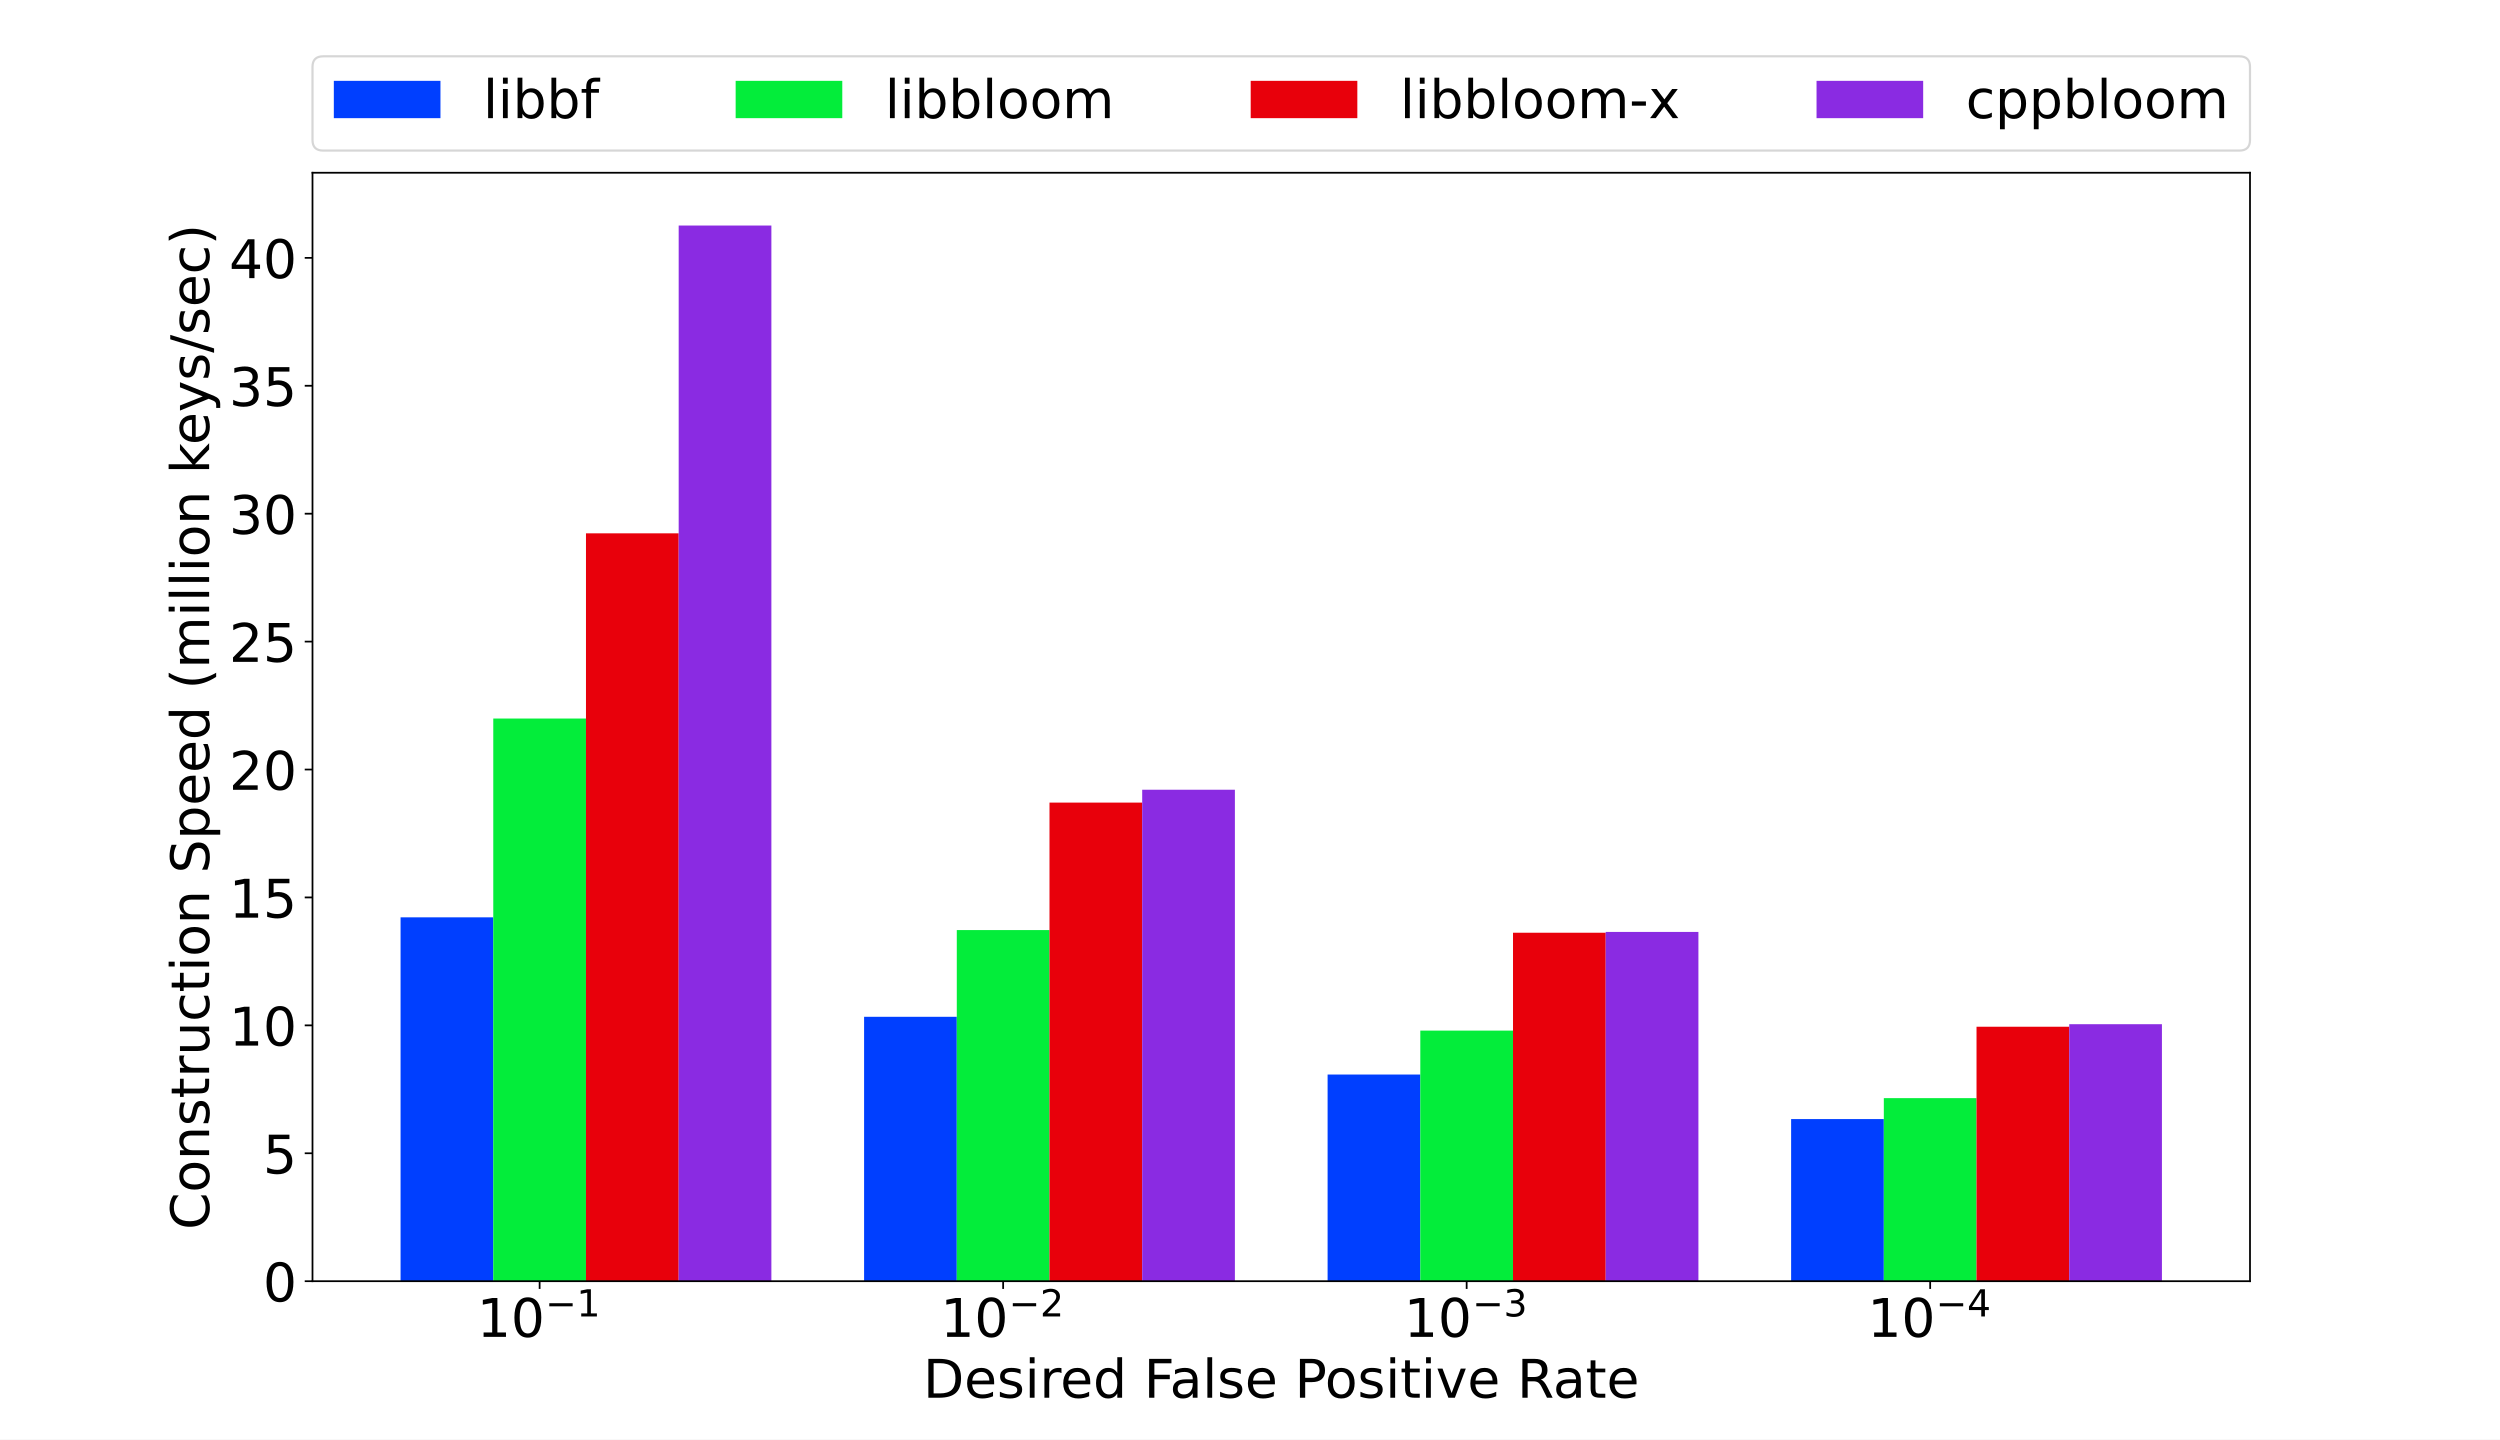
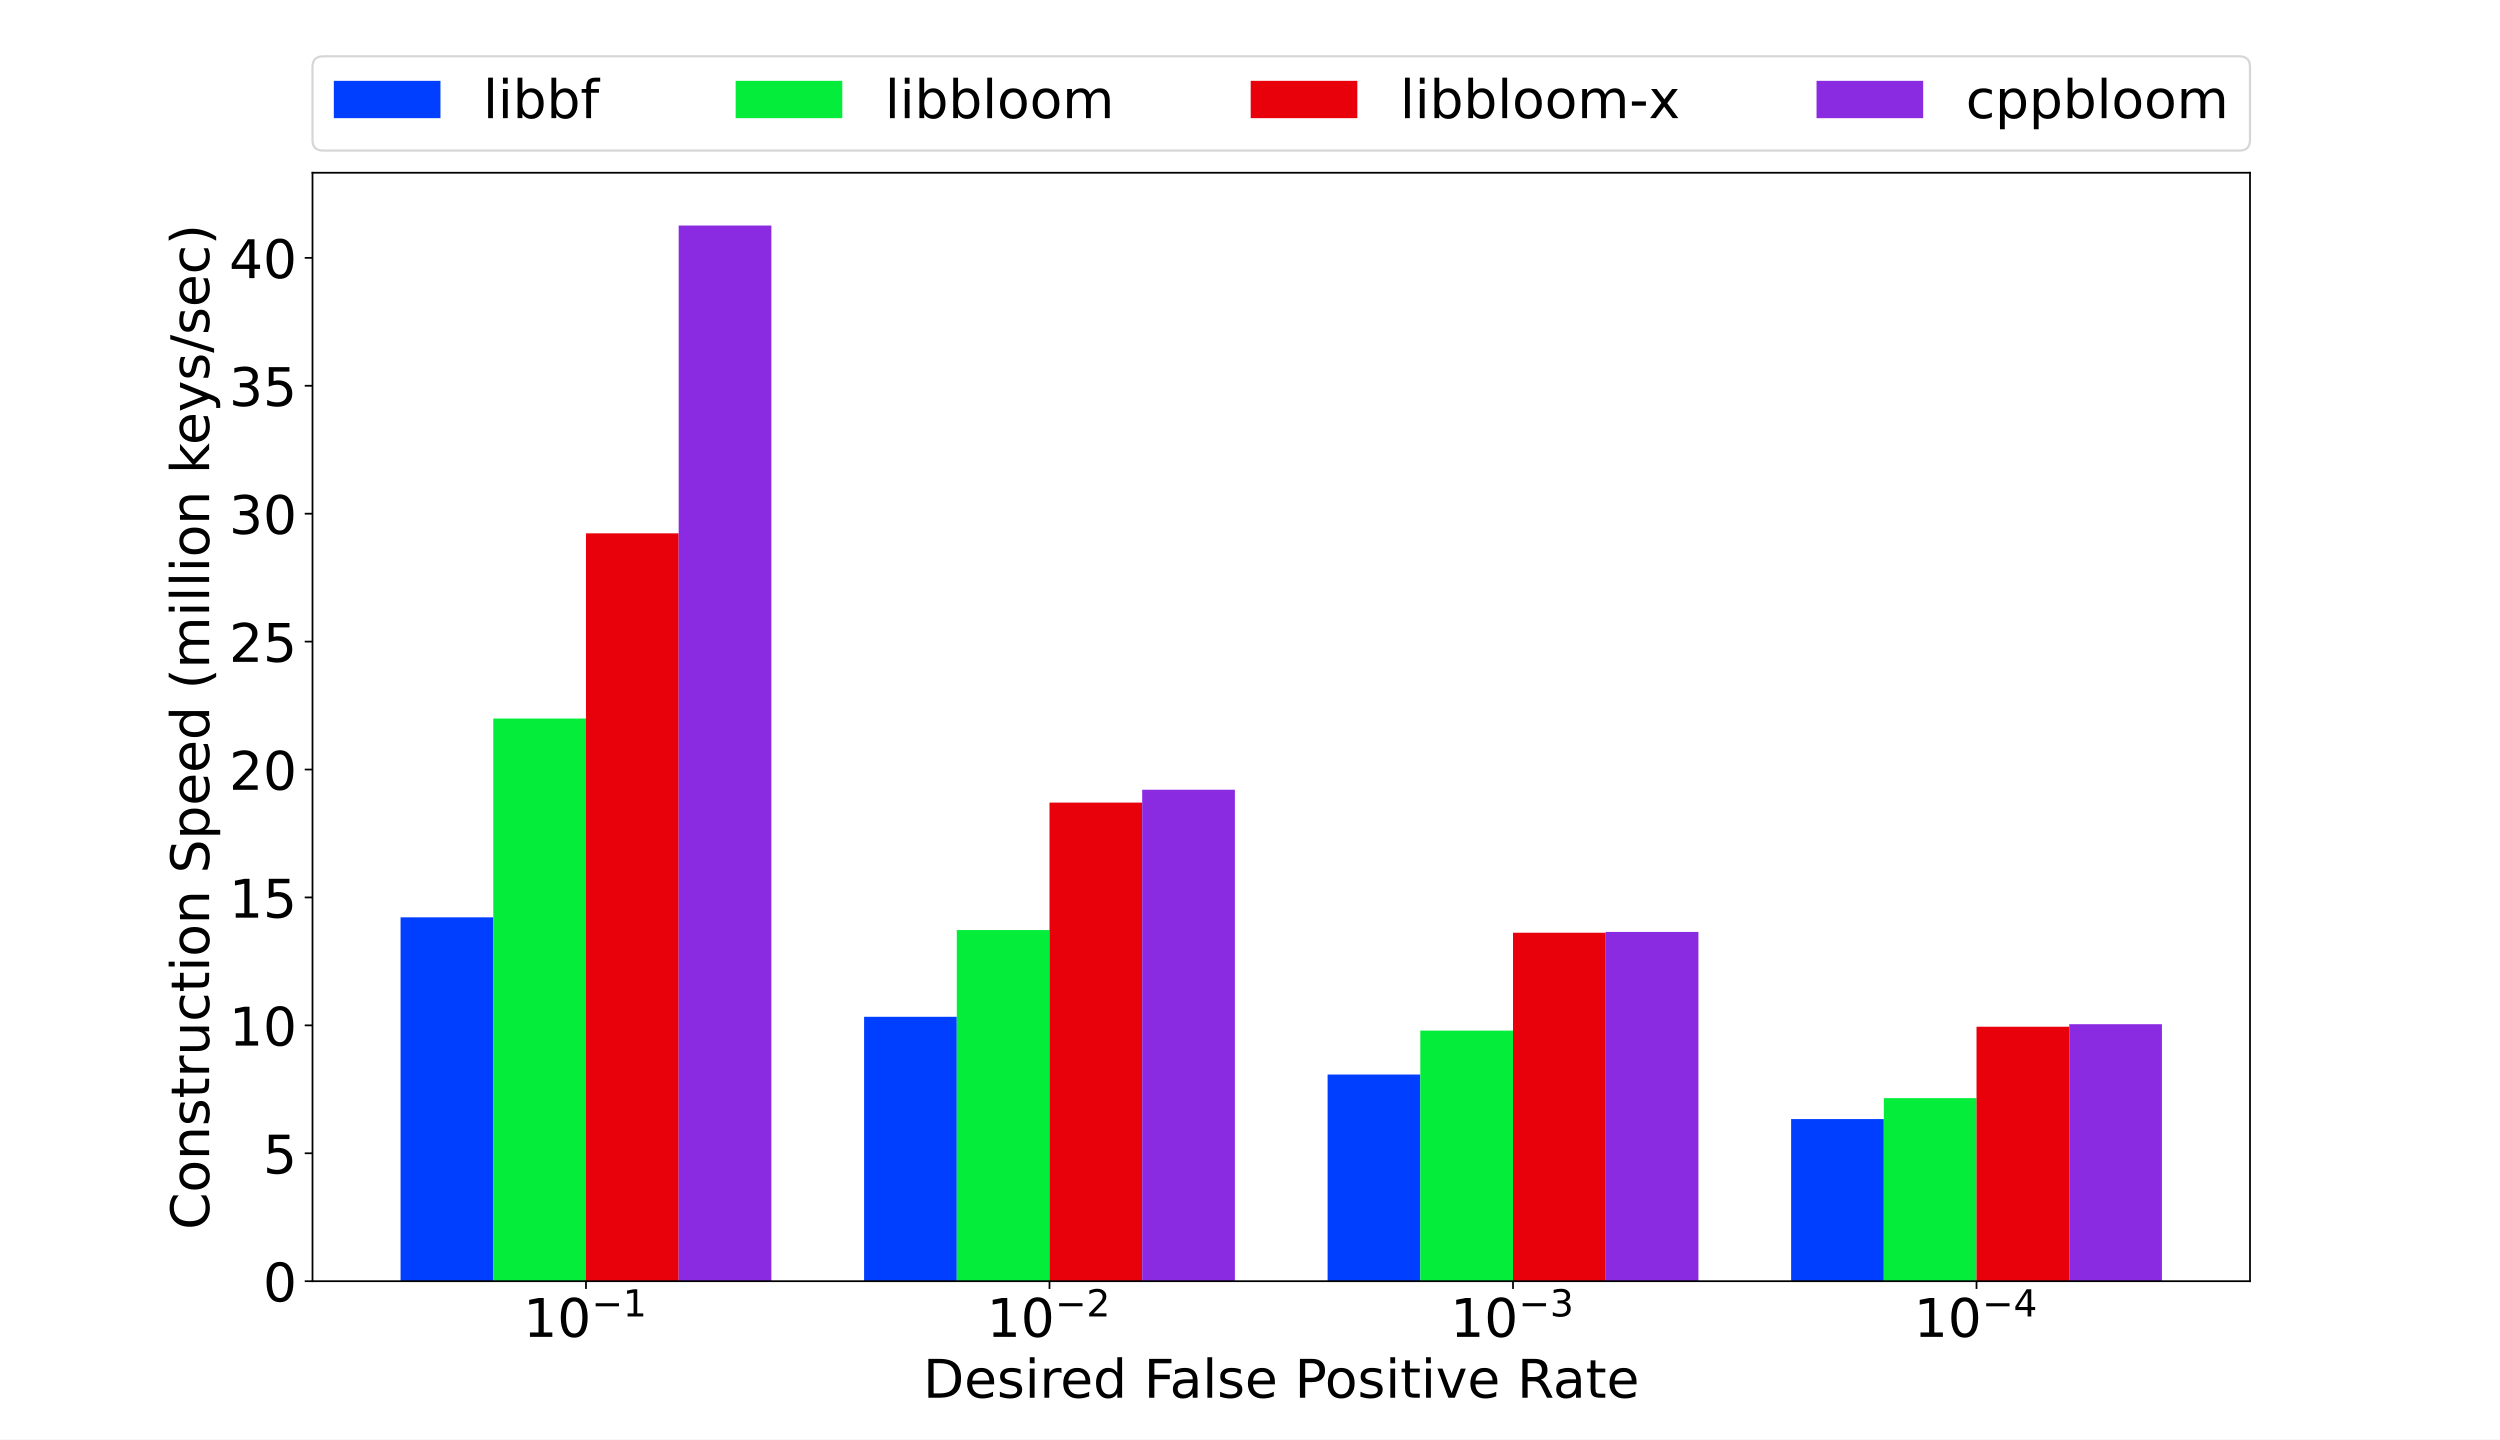
<svg xmlns="http://www.w3.org/2000/svg" xmlns:xlink="http://www.w3.org/1999/xlink" height="648pt" version="1.1" viewBox="0 0 1125.36 648" width="1125.36pt">
  <defs>
    <style type="text/css">
*{stroke-linecap:butt;stroke-linejoin:round;}
  </style>
  </defs>
  <g id="figure_1">
    <g id="patch_1">
      <path d="M 0 648  L 1125.36 648  L 1125.36 0  L 0 0  z " style="fill:#ffffff;" />
    </g>
    <g id="axes_1">
      <g id="patch_2">
        <path d="M 140.67 576.72  L 1012.824 576.72  L 1012.824 77.76  L 140.67 77.76  z " style="fill:#ffffff;" />
      </g>
      <g id="patch_3">
-         <path clip-path="url(#p2a510838df)" d="M 180.313 576.72  L 222.043 576.72  L 222.043 412.931  L 180.313 412.931  z " style="fill:#003fff;" />
+         <path clip-path="url(#p041e3df9aa)" d="M 180.313 576.72  L 222.043 576.72  L 222.043 412.931  L 180.313 412.931  z " style="fill:#003fff;" />
      </g>
      <g id="patch_4">
-         <path clip-path="url(#p2a510838df)" d="M 388.963 576.72  L 430.693 576.72  L 430.693 457.714  L 388.963 457.714  z " style="fill:#003fff;" />
+         <path clip-path="url(#p041e3df9aa)" d="M 388.963 576.72  L 430.693 576.72  L 430.693 457.714  L 388.963 457.714  z " style="fill:#003fff;" />
      </g>
      <g id="patch_5">
-         <path clip-path="url(#p2a510838df)" d="M 597.612 576.72  L 639.342 576.72  L 639.342 483.683  L 597.612 483.683  z " style="fill:#003fff;" />
+         <path clip-path="url(#p041e3df9aa)" d="M 597.612 576.72  L 639.342 576.72  L 639.342 483.683  L 597.612 483.683  z " style="fill:#003fff;" />
      </g>
      <g id="patch_6">
-         <path clip-path="url(#p2a510838df)" d="M 806.261 576.72  L 847.991 576.72  L 847.991 503.746  L 806.261 503.746  z " style="fill:#003fff;" />
+         <path clip-path="url(#p041e3df9aa)" d="M 806.261 576.72  L 847.991 576.72  L 847.991 503.746  L 806.261 503.746  z " style="fill:#003fff;" />
      </g>
      <g id="patch_7">
-         <path clip-path="url(#p2a510838df)" d="M 222.043 576.72  L 263.773 576.72  L 263.773 323.436  L 222.043 323.436  z " style="fill:#03ed3a;" />
+         <path clip-path="url(#p041e3df9aa)" d="M 222.043 576.72  L 263.773 576.72  L 263.773 323.436  L 222.043 323.436  z " style="fill:#03ed3a;" />
      </g>
      <g id="patch_8">
-         <path clip-path="url(#p2a510838df)" d="M 430.693 576.72  L 472.422 576.72  L 472.422 418.664  L 430.693 418.664  z " style="fill:#03ed3a;" />
+         <path clip-path="url(#p041e3df9aa)" d="M 430.693 576.72  L 472.422 576.72  L 472.422 418.664  L 430.693 418.664  z " style="fill:#03ed3a;" />
      </g>
      <g id="patch_9">
-         <path clip-path="url(#p2a510838df)" d="M 639.342 576.72  L 681.072 576.72  L 681.072 463.918  L 639.342 463.918  z " style="fill:#03ed3a;" />
+         <path clip-path="url(#p041e3df9aa)" d="M 639.342 576.72  L 681.072 576.72  L 681.072 463.918  L 639.342 463.918  z " style="fill:#03ed3a;" />
      </g>
      <g id="patch_10">
-         <path clip-path="url(#p2a510838df)" d="M 847.991 576.72  L 889.721 576.72  L 889.721 494.32  L 847.991 494.32  z " style="fill:#03ed3a;" />
+         <path clip-path="url(#p041e3df9aa)" d="M 847.991 576.72  L 889.721 576.72  L 889.721 494.32  L 847.991 494.32  z " style="fill:#03ed3a;" />
      </g>
      <g id="patch_11">
-         <path clip-path="url(#p2a510838df)" d="M 263.773 576.72  L 305.503 576.72  L 305.503 240.076  L 263.773 240.076  z " style="fill:#e8000b;" />
+         <path clip-path="url(#p041e3df9aa)" d="M 263.773 576.72  L 305.503 576.72  L 305.503 240.076  L 263.773 240.076  z " style="fill:#e8000b;" />
      </g>
      <g id="patch_12">
-         <path clip-path="url(#p2a510838df)" d="M 472.422 576.72  L 514.152 576.72  L 514.152 361.286  L 472.422 361.286  z " style="fill:#e8000b;" />
+         <path clip-path="url(#p041e3df9aa)" d="M 472.422 576.72  L 514.152 576.72  L 514.152 361.286  L 472.422 361.286  z " style="fill:#e8000b;" />
      </g>
      <g id="patch_13">
-         <path clip-path="url(#p2a510838df)" d="M 681.072 576.72  L 722.801 576.72  L 722.801 419.864  L 681.072 419.864  z " style="fill:#e8000b;" />
+         <path clip-path="url(#p041e3df9aa)" d="M 681.072 576.72  L 722.801 576.72  L 722.801 419.864  L 681.072 419.864  z " style="fill:#e8000b;" />
      </g>
      <g id="patch_14">
-         <path clip-path="url(#p2a510838df)" d="M 889.721 576.72  L 931.451 576.72  L 931.451 462.19  L 889.721 462.19  z " style="fill:#e8000b;" />
+         <path clip-path="url(#p041e3df9aa)" d="M 889.721 576.72  L 931.451 576.72  L 931.451 462.19  L 889.721 462.19  z " style="fill:#e8000b;" />
      </g>
      <g id="patch_15">
-         <path clip-path="url(#p2a510838df)" d="M 305.503 576.72  L 347.233 576.72  L 347.233 101.52  L 305.503 101.52  z " style="fill:#8a2be2;" />
+         <path clip-path="url(#p041e3df9aa)" d="M 305.503 576.72  L 347.233 576.72  L 347.233 101.52  L 305.503 101.52  z " style="fill:#8a2be2;" />
      </g>
      <g id="patch_16">
-         <path clip-path="url(#p2a510838df)" d="M 514.152 576.72  L 555.882 576.72  L 555.882 355.506  L 514.152 355.506  z " style="fill:#8a2be2;" />
+         <path clip-path="url(#p041e3df9aa)" d="M 514.152 576.72  L 555.882 576.72  L 555.882 355.506  L 514.152 355.506  z " style="fill:#8a2be2;" />
      </g>
      <g id="patch_17">
-         <path clip-path="url(#p2a510838df)" d="M 722.801 576.72  L 764.531 576.72  L 764.531 419.503  L 722.801 419.503  z " style="fill:#8a2be2;" />
+         <path clip-path="url(#p041e3df9aa)" d="M 722.801 576.72  L 764.531 576.72  L 764.531 419.503  L 722.801 419.503  z " style="fill:#8a2be2;" />
      </g>
      <g id="patch_18">
-         <path clip-path="url(#p2a510838df)" d="M 931.451 576.72  L 973.181 576.72  L 973.181 461.028  L 931.451 461.028  z " style="fill:#8a2be2;" />
+         <path clip-path="url(#p041e3df9aa)" d="M 931.451 576.72  L 973.181 576.72  L 973.181 461.028  L 931.451 461.028  z " style="fill:#8a2be2;" />
      </g>
      <g id="matplotlib.axis_1">
        <g id="xtick_1">
          <g id="line2d_1">
            <defs>
-               <path d="M 0 0  L 0 3.5  " id="m7cc582ef68" style="stroke:#000000;stroke-width:0.8;" />
-             </defs>
-             <g>
-               <use style="stroke:#000000;stroke-width:0.8;" x="242.908" xlink:href="#m7cc582ef68" y="576.72" />
+               <path d="M 0 0  L 0 3.5  " id="mfd76ba81be" style="stroke:#000000;stroke-width:0.8;" />
+             </defs>
+             <g>
+               <use style="stroke:#000000;stroke-width:0.8;" x="263.773" xlink:href="#mfd76ba81be" y="576.72" />
            </g>
          </g>
          <g id="text_1">
            <defs>
              <path d="M 12.406 8.297  L 28.516 8.297  L 28.516 63.922  L 10.984 60.406  L 10.984 69.391  L 28.422 72.906  L 38.281 72.906  L 38.281 8.297  L 54.391 8.297  L 54.391 0  L 12.406 0  z " id="DejaVuSans-49" />
              <path d="M 31.781 66.406  Q 24.172 66.406 20.328 58.906  Q 16.5 51.422 16.5 36.375  Q 16.5 21.391 20.328 13.891  Q 24.172 6.391 31.781 6.391  Q 39.453 6.391 43.281 13.891  Q 47.125 21.391 47.125 36.375  Q 47.125 51.422 43.281 58.906  Q 39.453 66.406 31.781 66.406  z M 31.781 74.219  Q 44.047 74.219 50.516 64.516  Q 56.984 54.828 56.984 36.375  Q 56.984 17.969 50.516 8.266  Q 44.047 -1.422 31.781 -1.422  Q 19.531 -1.422 13.062 8.266  Q 6.594 17.969 6.594 36.375  Q 6.594 54.828 13.062 64.516  Q 19.531 74.219 31.781 74.219  z " id="DejaVuSans-48" />
              <path d="M 10.594 35.5  L 73.188 35.5  L 73.188 27.203  L 10.594 27.203  z " id="DejaVuSans-8722" />
            </defs>
-             <g transform="translate(214.7081 601.9562)scale(0.24 -0.24)">
+             <g transform="translate(235.5731 601.9562)scale(0.24 -0.24)">
              <use transform="translate(0 0.684375)" xlink:href="#DejaVuSans-49" />
              <use transform="translate(63.62305 0.684375)" xlink:href="#DejaVuSans-48" />
              <use transform="translate(128.2031 38.96563)scale(0.7)" xlink:href="#DejaVuSans-8722" />
              <use transform="translate(186.8555 38.96563)scale(0.7)" xlink:href="#DejaVuSans-49" />
            </g>
          </g>
        </g>
        <g id="xtick_2">
          <g id="line2d_2">
            <g>
-               <use style="stroke:#000000;stroke-width:0.8;" x="451.557" xlink:href="#m7cc582ef68" y="576.72" />
+               <use style="stroke:#000000;stroke-width:0.8;" x="472.422" xlink:href="#mfd76ba81be" y="576.72" />
            </g>
          </g>
          <g id="text_2">
            <defs>
              <path d="M 19.188 8.297  L 53.609 8.297  L 53.609 0  L 7.328 0  L 7.328 8.297  Q 12.938 14.109 22.625 23.891  Q 32.328 33.688 34.812 36.531  Q 39.547 41.844 41.422 45.531  Q 43.312 49.219 43.312 52.781  Q 43.312 58.594 39.234 62.25  Q 35.156 65.922 28.609 65.922  Q 23.969 65.922 18.812 64.312  Q 13.672 62.703 7.812 59.422  L 7.812 69.391  Q 13.766 71.781 18.938 73  Q 24.125 74.219 28.422 74.219  Q 39.75 74.219 46.484 68.547  Q 53.219 62.891 53.219 53.422  Q 53.219 48.922 51.531 44.891  Q 49.859 40.875 45.406 35.406  Q 44.188 33.984 37.641 27.219  Q 31.109 20.453 19.188 8.297  z " id="DejaVuSans-50" />
            </defs>
-             <g transform="translate(423.3574 601.9562)scale(0.24 -0.24)">
+             <g transform="translate(444.2224 601.9562)scale(0.24 -0.24)">
              <use transform="translate(0 0.765625)" xlink:href="#DejaVuSans-49" />
              <use transform="translate(63.62305 0.765625)" xlink:href="#DejaVuSans-48" />
              <use transform="translate(128.2031 39.04688)scale(0.7)" xlink:href="#DejaVuSans-8722" />
              <use transform="translate(186.8555 39.04688)scale(0.7)" xlink:href="#DejaVuSans-50" />
            </g>
          </g>
        </g>
        <g id="xtick_3">
          <g id="line2d_3">
            <g>
-               <use style="stroke:#000000;stroke-width:0.8;" x="660.207" xlink:href="#m7cc582ef68" y="576.72" />
+               <use style="stroke:#000000;stroke-width:0.8;" x="681.072" xlink:href="#mfd76ba81be" y="576.72" />
            </g>
          </g>
          <g id="text_3">
            <defs>
              <path d="M 40.578 39.312  Q 47.656 37.797 51.625 33  Q 55.609 28.219 55.609 21.188  Q 55.609 10.406 48.188 4.484  Q 40.766 -1.422 27.094 -1.422  Q 22.516 -1.422 17.656 -0.516  Q 12.797 0.391 7.625 2.203  L 7.625 11.719  Q 11.719 9.328 16.594 8.109  Q 21.484 6.891 26.812 6.891  Q 36.078 6.891 40.938 10.547  Q 45.797 14.203 45.797 21.188  Q 45.797 27.641 41.281 31.266  Q 36.766 34.906 28.719 34.906  L 20.219 34.906  L 20.219 43.016  L 29.109 43.016  Q 36.375 43.016 40.234 45.922  Q 44.094 48.828 44.094 54.297  Q 44.094 59.906 40.109 62.906  Q 36.141 65.922 28.719 65.922  Q 24.656 65.922 20.016 65.031  Q 15.375 64.156 9.812 62.312  L 9.812 71.094  Q 15.438 72.656 20.344 73.438  Q 25.25 74.219 29.594 74.219  Q 40.828 74.219 47.359 69.109  Q 53.906 64.016 53.906 55.328  Q 53.906 49.266 50.438 45.094  Q 46.969 40.922 40.578 39.312  z " id="DejaVuSans-51" />
            </defs>
-             <g transform="translate(632.0067 601.9562)scale(0.24 -0.24)">
+             <g transform="translate(652.8716 601.9562)scale(0.24 -0.24)">
              <use transform="translate(0 0.765625)" xlink:href="#DejaVuSans-49" />
              <use transform="translate(63.62305 0.765625)" xlink:href="#DejaVuSans-48" />
              <use transform="translate(128.2031 39.04688)scale(0.7)" xlink:href="#DejaVuSans-8722" />
              <use transform="translate(186.8555 39.04688)scale(0.7)" xlink:href="#DejaVuSans-51" />
            </g>
          </g>
        </g>
        <g id="xtick_4">
          <g id="line2d_4">
            <g>
-               <use style="stroke:#000000;stroke-width:0.8;" x="868.856" xlink:href="#m7cc582ef68" y="576.72" />
+               <use style="stroke:#000000;stroke-width:0.8;" x="889.721" xlink:href="#mfd76ba81be" y="576.72" />
            </g>
          </g>
          <g id="text_4">
            <defs>
              <path d="M 37.797 64.312  L 12.891 25.391  L 37.797 25.391  z M 35.203 72.906  L 47.609 72.906  L 47.609 25.391  L 58.016 25.391  L 58.016 17.188  L 47.609 17.188  L 47.609 0  L 37.797 0  L 37.797 17.188  L 4.891 17.188  L 4.891 26.703  z " id="DejaVuSans-52" />
            </defs>
-             <g transform="translate(840.656 601.9562)scale(0.24 -0.24)">
+             <g transform="translate(861.5209 601.9562)scale(0.24 -0.24)">
              <use transform="translate(0 0.684375)" xlink:href="#DejaVuSans-49" />
              <use transform="translate(63.62305 0.684375)" xlink:href="#DejaVuSans-48" />
              <use transform="translate(128.2031 38.96563)scale(0.7)" xlink:href="#DejaVuSans-8722" />
              <use transform="translate(186.8555 38.96563)scale(0.7)" xlink:href="#DejaVuSans-52" />
            </g>
          </g>
        </g>
        <g id="text_5">
          <defs>
            <path d="M 19.672 64.797  L 19.672 8.109  L 31.594 8.109  Q 46.688 8.109 53.688 14.938  Q 60.688 21.781 60.688 36.531  Q 60.688 51.172 53.688 57.984  Q 46.688 64.797 31.594 64.797  z M 9.812 72.906  L 30.078 72.906  Q 51.266 72.906 61.172 64.094  Q 71.094 55.281 71.094 36.531  Q 71.094 17.672 61.125 8.828  Q 51.172 0 30.078 0  L 9.812 0  z " id="DejaVuSans-68" />
            <path d="M 56.203 29.594  L 56.203 25.203  L 14.891 25.203  Q 15.484 15.922 20.484 11.062  Q 25.484 6.203 34.422 6.203  Q 39.594 6.203 44.453 7.469  Q 49.312 8.734 54.109 11.281  L 54.109 2.781  Q 49.266 0.734 44.188 -0.344  Q 39.109 -1.422 33.891 -1.422  Q 20.797 -1.422 13.156 6.188  Q 5.516 13.812 5.516 26.812  Q 5.516 40.234 12.766 48.109  Q 20.016 56 32.328 56  Q 43.359 56 49.781 48.891  Q 56.203 41.797 56.203 29.594  z M 47.219 32.234  Q 47.125 39.594 43.094 43.984  Q 39.062 48.391 32.422 48.391  Q 24.906 48.391 20.391 44.141  Q 15.875 39.891 15.188 32.172  z " id="DejaVuSans-101" />
            <path d="M 44.281 53.078  L 44.281 44.578  Q 40.484 46.531 36.375 47.5  Q 32.281 48.484 27.875 48.484  Q 21.188 48.484 17.844 46.438  Q 14.5 44.391 14.5 40.281  Q 14.5 37.156 16.891 35.375  Q 19.281 33.594 26.516 31.984  L 29.594 31.297  Q 39.156 29.25 43.188 25.516  Q 47.219 21.781 47.219 15.094  Q 47.219 7.469 41.188 3.016  Q 35.156 -1.422 24.609 -1.422  Q 20.219 -1.422 15.453 -0.562  Q 10.688 0.297 5.422 2  L 5.422 11.281  Q 10.406 8.688 15.234 7.391  Q 20.062 6.109 24.812 6.109  Q 31.156 6.109 34.562 8.281  Q 37.984 10.453 37.984 14.406  Q 37.984 18.062 35.516 20.016  Q 33.062 21.969 24.703 23.781  L 21.578 24.516  Q 13.234 26.266 9.516 29.906  Q 5.812 33.547 5.812 39.891  Q 5.812 47.609 11.281 51.797  Q 16.75 56 26.812 56  Q 31.781 56 36.172 55.266  Q 40.578 54.547 44.281 53.078  z " id="DejaVuSans-115" />
            <path d="M 9.422 54.688  L 18.406 54.688  L 18.406 0  L 9.422 0  z M 9.422 75.984  L 18.406 75.984  L 18.406 64.594  L 9.422 64.594  z " id="DejaVuSans-105" />
            <path d="M 41.109 46.297  Q 39.594 47.172 37.812 47.578  Q 36.031 48 33.891 48  Q 26.266 48 22.188 43.047  Q 18.109 38.094 18.109 28.812  L 18.109 0  L 9.078 0  L 9.078 54.688  L 18.109 54.688  L 18.109 46.188  Q 20.953 51.172 25.484 53.578  Q 30.031 56 36.531 56  Q 37.453 56 38.578 55.875  Q 39.703 55.766 41.062 55.516  z " id="DejaVuSans-114" />
            <path d="M 45.406 46.391  L 45.406 75.984  L 54.391 75.984  L 54.391 0  L 45.406 0  L 45.406 8.203  Q 42.578 3.328 38.25 0.953  Q 33.938 -1.422 27.875 -1.422  Q 17.969 -1.422 11.734 6.484  Q 5.516 14.406 5.516 27.297  Q 5.516 40.188 11.734 48.094  Q 17.969 56 27.875 56  Q 33.938 56 38.25 53.625  Q 42.578 51.266 45.406 46.391  z M 14.797 27.297  Q 14.797 17.391 18.875 11.75  Q 22.953 6.109 30.078 6.109  Q 37.203 6.109 41.297 11.75  Q 45.406 17.391 45.406 27.297  Q 45.406 37.203 41.297 42.844  Q 37.203 48.484 30.078 48.484  Q 22.953 48.484 18.875 42.844  Q 14.797 37.203 14.797 27.297  z " id="DejaVuSans-100" />
            <path id="DejaVuSans-32" />
            <path d="M 9.812 72.906  L 51.703 72.906  L 51.703 64.594  L 19.672 64.594  L 19.672 43.109  L 48.578 43.109  L 48.578 34.812  L 19.672 34.812  L 19.672 0  L 9.812 0  z " id="DejaVuSans-70" />
            <path d="M 34.281 27.484  Q 23.391 27.484 19.188 25  Q 14.984 22.516 14.984 16.5  Q 14.984 11.719 18.141 8.906  Q 21.297 6.109 26.703 6.109  Q 34.188 6.109 38.703 11.406  Q 43.219 16.703 43.219 25.484  L 43.219 27.484  z M 52.203 31.203  L 52.203 0  L 43.219 0  L 43.219 8.297  Q 40.141 3.328 35.547 0.953  Q 30.953 -1.422 24.312 -1.422  Q 15.922 -1.422 10.953 3.297  Q 6 8.016 6 15.922  Q 6 25.141 12.172 29.828  Q 18.359 34.516 30.609 34.516  L 43.219 34.516  L 43.219 35.406  Q 43.219 41.609 39.141 45  Q 35.062 48.391 27.688 48.391  Q 23 48.391 18.547 47.266  Q 14.109 46.141 10.016 43.891  L 10.016 52.203  Q 14.938 54.109 19.578 55.047  Q 24.219 56 28.609 56  Q 40.484 56 46.344 49.844  Q 52.203 43.703 52.203 31.203  z " id="DejaVuSans-97" />
            <path d="M 9.422 75.984  L 18.406 75.984  L 18.406 0  L 9.422 0  z " id="DejaVuSans-108" />
            <path d="M 19.672 64.797  L 19.672 37.406  L 32.078 37.406  Q 38.969 37.406 42.719 40.969  Q 46.484 44.531 46.484 51.125  Q 46.484 57.672 42.719 61.234  Q 38.969 64.797 32.078 64.797  z M 9.812 72.906  L 32.078 72.906  Q 44.344 72.906 50.609 67.359  Q 56.891 61.812 56.891 51.125  Q 56.891 40.328 50.609 34.812  Q 44.344 29.297 32.078 29.297  L 19.672 29.297  L 19.672 0  L 9.812 0  z " id="DejaVuSans-80" />
            <path d="M 30.609 48.391  Q 23.391 48.391 19.188 42.75  Q 14.984 37.109 14.984 27.297  Q 14.984 17.484 19.156 11.844  Q 23.344 6.203 30.609 6.203  Q 37.797 6.203 41.984 11.859  Q 46.188 17.531 46.188 27.297  Q 46.188 37.016 41.984 42.703  Q 37.797 48.391 30.609 48.391  z M 30.609 56  Q 42.328 56 49.016 48.375  Q 55.719 40.766 55.719 27.297  Q 55.719 13.875 49.016 6.219  Q 42.328 -1.422 30.609 -1.422  Q 18.844 -1.422 12.172 6.219  Q 5.516 13.875 5.516 27.297  Q 5.516 40.766 12.172 48.375  Q 18.844 56 30.609 56  z " id="DejaVuSans-111" />
            <path d="M 18.312 70.219  L 18.312 54.688  L 36.812 54.688  L 36.812 47.703  L 18.312 47.703  L 18.312 18.016  Q 18.312 11.328 20.141 9.422  Q 21.969 7.516 27.594 7.516  L 36.812 7.516  L 36.812 0  L 27.594 0  Q 17.188 0 13.234 3.875  Q 9.281 7.766 9.281 18.016  L 9.281 47.703  L 2.688 47.703  L 2.688 54.688  L 9.281 54.688  L 9.281 70.219  z " id="DejaVuSans-116" />
            <path d="M 2.984 54.688  L 12.5 54.688  L 29.594 8.797  L 46.688 54.688  L 56.203 54.688  L 35.688 0  L 23.484 0  z " id="DejaVuSans-118" />
            <path d="M 44.391 34.188  Q 47.562 33.109 50.562 29.594  Q 53.562 26.078 56.594 19.922  L 66.609 0  L 56 0  L 46.688 18.703  Q 43.062 26.031 39.672 28.422  Q 36.281 30.812 30.422 30.812  L 19.672 30.812  L 19.672 0  L 9.812 0  L 9.812 72.906  L 32.078 72.906  Q 44.578 72.906 50.734 67.672  Q 56.891 62.453 56.891 51.906  Q 56.891 45.016 53.688 40.469  Q 50.484 35.938 44.391 34.188  z M 19.672 64.797  L 19.672 38.922  L 32.078 38.922  Q 39.203 38.922 42.844 42.219  Q 46.484 45.516 46.484 51.906  Q 46.484 58.297 42.844 61.547  Q 39.203 64.797 32.078 64.797  z " id="DejaVuSans-82" />
          </defs>
          <g transform="translate(415.5401 629.1838)scale(0.24 -0.24)">
            <use xlink:href="#DejaVuSans-68" />
            <use x="77.002" xlink:href="#DejaVuSans-101" />
            <use x="138.525" xlink:href="#DejaVuSans-115" />
            <use x="190.625" xlink:href="#DejaVuSans-105" />
            <use x="218.408" xlink:href="#DejaVuSans-114" />
            <use x="257.271" xlink:href="#DejaVuSans-101" />
            <use x="318.795" xlink:href="#DejaVuSans-100" />
            <use x="382.271" xlink:href="#DejaVuSans-32" />
            <use x="414.059" xlink:href="#DejaVuSans-70" />
            <use x="462.453" xlink:href="#DejaVuSans-97" />
            <use x="523.732" xlink:href="#DejaVuSans-108" />
            <use x="551.516" xlink:href="#DejaVuSans-115" />
            <use x="603.615" xlink:href="#DejaVuSans-101" />
            <use x="665.139" xlink:href="#DejaVuSans-32" />
            <use x="696.926" xlink:href="#DejaVuSans-80" />
            <use x="753.604" xlink:href="#DejaVuSans-111" />
            <use x="814.785" xlink:href="#DejaVuSans-115" />
            <use x="866.885" xlink:href="#DejaVuSans-105" />
            <use x="894.668" xlink:href="#DejaVuSans-116" />
            <use x="933.877" xlink:href="#DejaVuSans-105" />
            <use x="961.66" xlink:href="#DejaVuSans-118" />
            <use x="1020.84" xlink:href="#DejaVuSans-101" />
            <use x="1082.363" xlink:href="#DejaVuSans-32" />
            <use x="1114.15" xlink:href="#DejaVuSans-82" />
            <use x="1181.383" xlink:href="#DejaVuSans-97" />
            <use x="1242.662" xlink:href="#DejaVuSans-116" />
            <use x="1281.871" xlink:href="#DejaVuSans-101" />
          </g>
        </g>
      </g>
      <g id="matplotlib.axis_2">
        <g id="ytick_1">
          <g id="line2d_5">
            <defs>
-               <path d="M 0 0  L -3.5 0  " id="mea590506b4" style="stroke:#000000;stroke-width:0.8;" />
-             </defs>
-             <g>
-               <use style="stroke:#000000;stroke-width:0.8;" x="140.67" xlink:href="#mea590506b4" y="576.72" />
+               <path d="M 0 0  L -3.5 0  " id="m22847a6adb" style="stroke:#000000;stroke-width:0.8;" />
+             </defs>
+             <g>
+               <use style="stroke:#000000;stroke-width:0.8;" x="140.67" xlink:href="#m22847a6adb" y="576.72" />
            </g>
          </g>
          <g id="text_6">
            <g transform="translate(118.4 585.8381)scale(0.24 -0.24)">
              <use xlink:href="#DejaVuSans-48" />
            </g>
          </g>
        </g>
        <g id="ytick_2">
          <g id="line2d_6">
            <g>
-               <use style="stroke:#000000;stroke-width:0.8;" x="140.67" xlink:href="#mea590506b4" y="519.139" />
+               <use style="stroke:#000000;stroke-width:0.8;" x="140.67" xlink:href="#m22847a6adb" y="519.139" />
            </g>
          </g>
          <g id="text_7">
            <defs>
              <path d="M 10.797 72.906  L 49.516 72.906  L 49.516 64.594  L 19.828 64.594  L 19.828 46.734  Q 21.969 47.469 24.109 47.828  Q 26.266 48.188 28.422 48.188  Q 40.625 48.188 47.75 41.5  Q 54.891 34.812 54.891 23.391  Q 54.891 11.625 47.562 5.094  Q 40.234 -1.422 26.906 -1.422  Q 22.312 -1.422 17.547 -0.641  Q 12.797 0.141 7.719 1.703  L 7.719 11.625  Q 12.109 9.234 16.797 8.062  Q 21.484 6.891 26.703 6.891  Q 35.156 6.891 40.078 11.328  Q 45.016 15.766 45.016 23.391  Q 45.016 31 40.078 35.438  Q 35.156 39.891 26.703 39.891  Q 22.75 39.891 18.812 39.016  Q 14.891 38.141 10.797 36.281  z " id="DejaVuSans-53" />
            </defs>
            <g transform="translate(118.4 528.2574)scale(0.24 -0.24)">
              <use xlink:href="#DejaVuSans-53" />
            </g>
          </g>
        </g>
        <g id="ytick_3">
          <g id="line2d_7">
            <g>
-               <use style="stroke:#000000;stroke-width:0.8;" x="140.67" xlink:href="#mea590506b4" y="461.558" />
+               <use style="stroke:#000000;stroke-width:0.8;" x="140.67" xlink:href="#m22847a6adb" y="461.558" />
            </g>
          </g>
          <g id="text_8">
            <g transform="translate(103.13 470.6766)scale(0.24 -0.24)">
              <use xlink:href="#DejaVuSans-49" />
              <use x="63.623" xlink:href="#DejaVuSans-48" />
            </g>
          </g>
        </g>
        <g id="ytick_4">
          <g id="line2d_8">
            <g>
-               <use style="stroke:#000000;stroke-width:0.8;" x="140.67" xlink:href="#mea590506b4" y="403.978" />
+               <use style="stroke:#000000;stroke-width:0.8;" x="140.67" xlink:href="#m22847a6adb" y="403.978" />
            </g>
          </g>
          <g id="text_9">
            <g transform="translate(103.13 413.0959)scale(0.24 -0.24)">
              <use xlink:href="#DejaVuSans-49" />
              <use x="63.623" xlink:href="#DejaVuSans-53" />
            </g>
          </g>
        </g>
        <g id="ytick_5">
          <g id="line2d_9">
            <g>
-               <use style="stroke:#000000;stroke-width:0.8;" x="140.67" xlink:href="#mea590506b4" y="346.397" />
+               <use style="stroke:#000000;stroke-width:0.8;" x="140.67" xlink:href="#m22847a6adb" y="346.397" />
            </g>
          </g>
          <g id="text_10">
            <g transform="translate(103.13 355.5151)scale(0.24 -0.24)">
              <use xlink:href="#DejaVuSans-50" />
              <use x="63.623" xlink:href="#DejaVuSans-48" />
            </g>
          </g>
        </g>
        <g id="ytick_6">
          <g id="line2d_10">
            <g>
-               <use style="stroke:#000000;stroke-width:0.8;" x="140.67" xlink:href="#mea590506b4" y="288.816" />
+               <use style="stroke:#000000;stroke-width:0.8;" x="140.67" xlink:href="#m22847a6adb" y="288.816" />
            </g>
          </g>
          <g id="text_11">
            <g transform="translate(103.13 297.9343)scale(0.24 -0.24)">
              <use xlink:href="#DejaVuSans-50" />
              <use x="63.623" xlink:href="#DejaVuSans-53" />
            </g>
          </g>
        </g>
        <g id="ytick_7">
          <g id="line2d_11">
            <g>
-               <use style="stroke:#000000;stroke-width:0.8;" x="140.67" xlink:href="#mea590506b4" y="231.235" />
+               <use style="stroke:#000000;stroke-width:0.8;" x="140.67" xlink:href="#m22847a6adb" y="231.235" />
            </g>
          </g>
          <g id="text_12">
            <g transform="translate(103.13 240.3536)scale(0.24 -0.24)">
              <use xlink:href="#DejaVuSans-51" />
              <use x="63.623" xlink:href="#DejaVuSans-48" />
            </g>
          </g>
        </g>
        <g id="ytick_8">
          <g id="line2d_12">
            <g>
-               <use style="stroke:#000000;stroke-width:0.8;" x="140.67" xlink:href="#mea590506b4" y="173.655" />
+               <use style="stroke:#000000;stroke-width:0.8;" x="140.67" xlink:href="#m22847a6adb" y="173.655" />
            </g>
          </g>
          <g id="text_13">
            <g transform="translate(103.13 182.7728)scale(0.24 -0.24)">
              <use xlink:href="#DejaVuSans-51" />
              <use x="63.623" xlink:href="#DejaVuSans-53" />
            </g>
          </g>
        </g>
        <g id="ytick_9">
          <g id="line2d_13">
            <g>
-               <use style="stroke:#000000;stroke-width:0.8;" x="140.67" xlink:href="#mea590506b4" y="116.074" />
+               <use style="stroke:#000000;stroke-width:0.8;" x="140.67" xlink:href="#m22847a6adb" y="116.074" />
            </g>
          </g>
          <g id="text_14">
            <g transform="translate(103.13 125.1921)scale(0.24 -0.24)">
              <use xlink:href="#DejaVuSans-52" />
              <use x="63.623" xlink:href="#DejaVuSans-48" />
            </g>
          </g>
        </g>
        <g id="text_15">
          <defs>
            <path d="M 64.406 67.281  L 64.406 56.891  Q 59.422 61.531 53.781 63.812  Q 48.141 66.109 41.797 66.109  Q 29.297 66.109 22.656 58.469  Q 16.016 50.828 16.016 36.375  Q 16.016 21.969 22.656 14.328  Q 29.297 6.688 41.797 6.688  Q 48.141 6.688 53.781 8.984  Q 59.422 11.281 64.406 15.922  L 64.406 5.609  Q 59.234 2.094 53.438 0.328  Q 47.656 -1.422 41.219 -1.422  Q 24.656 -1.422 15.125 8.703  Q 5.609 18.844 5.609 36.375  Q 5.609 53.953 15.125 64.078  Q 24.656 74.219 41.219 74.219  Q 47.75 74.219 53.531 72.484  Q 59.328 70.75 64.406 67.281  z " id="DejaVuSans-67" />
            <path d="M 54.891 33.016  L 54.891 0  L 45.906 0  L 45.906 32.719  Q 45.906 40.484 42.875 44.328  Q 39.844 48.188 33.797 48.188  Q 26.516 48.188 22.312 43.547  Q 18.109 38.922 18.109 30.906  L 18.109 0  L 9.078 0  L 9.078 54.688  L 18.109 54.688  L 18.109 46.188  Q 21.344 51.125 25.703 53.562  Q 30.078 56 35.797 56  Q 45.219 56 50.047 50.172  Q 54.891 44.344 54.891 33.016  z " id="DejaVuSans-110" />
            <path d="M 8.5 21.578  L 8.5 54.688  L 17.484 54.688  L 17.484 21.922  Q 17.484 14.156 20.5 10.266  Q 23.531 6.391 29.594 6.391  Q 36.859 6.391 41.078 11.031  Q 45.312 15.672 45.312 23.688  L 45.312 54.688  L 54.297 54.688  L 54.297 0  L 45.312 0  L 45.312 8.406  Q 42.047 3.422 37.719 1  Q 33.406 -1.422 27.688 -1.422  Q 18.266 -1.422 13.375 4.438  Q 8.5 10.297 8.5 21.578  z M 31.109 56  z " id="DejaVuSans-117" />
            <path d="M 48.781 52.594  L 48.781 44.188  Q 44.969 46.297 41.141 47.344  Q 37.312 48.391 33.406 48.391  Q 24.656 48.391 19.812 42.844  Q 14.984 37.312 14.984 27.297  Q 14.984 17.281 19.812 11.734  Q 24.656 6.203 33.406 6.203  Q 37.312 6.203 41.141 7.25  Q 44.969 8.297 48.781 10.406  L 48.781 2.094  Q 45.016 0.344 40.984 -0.531  Q 36.969 -1.422 32.422 -1.422  Q 20.062 -1.422 12.781 6.344  Q 5.516 14.109 5.516 27.297  Q 5.516 40.672 12.859 48.328  Q 20.219 56 33.016 56  Q 37.156 56 41.109 55.141  Q 45.062 54.297 48.781 52.594  z " id="DejaVuSans-99" />
            <path d="M 53.516 70.516  L 53.516 60.891  Q 47.906 63.578 42.922 64.891  Q 37.938 66.219 33.297 66.219  Q 25.25 66.219 20.875 63.094  Q 16.5 59.969 16.5 54.203  Q 16.5 49.359 19.406 46.891  Q 22.312 44.438 30.422 42.922  L 36.375 41.703  Q 47.406 39.594 52.656 34.297  Q 57.906 29 57.906 20.125  Q 57.906 9.516 50.797 4.047  Q 43.703 -1.422 29.984 -1.422  Q 24.812 -1.422 18.969 -0.25  Q 13.141 0.922 6.891 3.219  L 6.891 13.375  Q 12.891 10.016 18.656 8.297  Q 24.422 6.594 29.984 6.594  Q 38.422 6.594 43.016 9.906  Q 47.609 13.234 47.609 19.391  Q 47.609 24.75 44.312 27.781  Q 41.016 30.812 33.5 32.328  L 27.484 33.5  Q 16.453 35.688 11.516 40.375  Q 6.594 45.062 6.594 53.422  Q 6.594 63.094 13.406 68.656  Q 20.219 74.219 32.172 74.219  Q 37.312 74.219 42.625 73.281  Q 47.953 72.359 53.516 70.516  z " id="DejaVuSans-83" />
            <path d="M 18.109 8.203  L 18.109 -20.797  L 9.078 -20.797  L 9.078 54.688  L 18.109 54.688  L 18.109 46.391  Q 20.953 51.266 25.266 53.625  Q 29.594 56 35.594 56  Q 45.562 56 51.781 48.094  Q 58.016 40.188 58.016 27.297  Q 58.016 14.406 51.781 6.484  Q 45.562 -1.422 35.594 -1.422  Q 29.594 -1.422 25.266 0.953  Q 20.953 3.328 18.109 8.203  z M 48.688 27.297  Q 48.688 37.203 44.609 42.844  Q 40.531 48.484 33.406 48.484  Q 26.266 48.484 22.188 42.844  Q 18.109 37.203 18.109 27.297  Q 18.109 17.391 22.188 11.75  Q 26.266 6.109 33.406 6.109  Q 40.531 6.109 44.609 11.75  Q 48.688 17.391 48.688 27.297  z " id="DejaVuSans-112" />
            <path d="M 31 75.875  Q 24.469 64.656 21.281 53.656  Q 18.109 42.672 18.109 31.391  Q 18.109 20.125 21.312 9.062  Q 24.516 -2 31 -13.188  L 23.188 -13.188  Q 15.875 -1.703 12.234 9.375  Q 8.594 20.453 8.594 31.391  Q 8.594 42.281 12.203 53.312  Q 15.828 64.359 23.188 75.875  z " id="DejaVuSans-40" />
            <path d="M 52 44.188  Q 55.375 50.25 60.062 53.125  Q 64.75 56 71.094 56  Q 79.641 56 84.281 50.016  Q 88.922 44.047 88.922 33.016  L 88.922 0  L 79.891 0  L 79.891 32.719  Q 79.891 40.578 77.094 44.375  Q 74.312 48.188 68.609 48.188  Q 61.625 48.188 57.562 43.547  Q 53.516 38.922 53.516 30.906  L 53.516 0  L 44.484 0  L 44.484 32.719  Q 44.484 40.625 41.703 44.406  Q 38.922 48.188 33.109 48.188  Q 26.219 48.188 22.156 43.531  Q 18.109 38.875 18.109 30.906  L 18.109 0  L 9.078 0  L 9.078 54.688  L 18.109 54.688  L 18.109 46.188  Q 21.188 51.219 25.484 53.609  Q 29.781 56 35.688 56  Q 41.656 56 45.828 52.969  Q 50 49.953 52 44.188  z " id="DejaVuSans-109" />
            <path d="M 9.078 75.984  L 18.109 75.984  L 18.109 31.109  L 44.922 54.688  L 56.391 54.688  L 27.391 29.109  L 57.625 0  L 45.906 0  L 18.109 26.703  L 18.109 0  L 9.078 0  z " id="DejaVuSans-107" />
            <path d="M 32.172 -5.078  Q 28.375 -14.844 24.75 -17.812  Q 21.141 -20.797 15.094 -20.797  L 7.906 -20.797  L 7.906 -13.281  L 13.188 -13.281  Q 16.891 -13.281 18.938 -11.516  Q 21 -9.766 23.484 -3.219  L 25.094 0.875  L 2.984 54.688  L 12.5 54.688  L 29.594 11.922  L 46.688 54.688  L 56.203 54.688  z " id="DejaVuSans-121" />
            <path d="M 25.391 72.906  L 33.688 72.906  L 8.297 -9.281  L 0 -9.281  z " id="DejaVuSans-47" />
            <path d="M 8.016 75.875  L 15.828 75.875  Q 23.141 64.359 26.781 53.312  Q 30.422 42.281 30.422 31.391  Q 30.422 20.453 26.781 9.375  Q 23.141 -1.703 15.828 -13.188  L 8.016 -13.188  Q 14.5 -2 17.703 9.062  Q 20.906 20.125 20.906 31.391  Q 20.906 42.672 17.703 53.656  Q 14.5 64.656 8.016 75.875  z " id="DejaVuSans-41" />
          </defs>
          <g transform="translate(94.13875 553.5694)rotate(-90)scale(0.24 -0.24)">
            <use xlink:href="#DejaVuSans-67" />
            <use x="69.824" xlink:href="#DejaVuSans-111" />
            <use x="131.006" xlink:href="#DejaVuSans-110" />
            <use x="194.385" xlink:href="#DejaVuSans-115" />
            <use x="246.484" xlink:href="#DejaVuSans-116" />
            <use x="285.693" xlink:href="#DejaVuSans-114" />
            <use x="326.807" xlink:href="#DejaVuSans-117" />
            <use x="390.186" xlink:href="#DejaVuSans-99" />
            <use x="445.166" xlink:href="#DejaVuSans-116" />
            <use x="484.375" xlink:href="#DejaVuSans-105" />
            <use x="512.158" xlink:href="#DejaVuSans-111" />
            <use x="573.34" xlink:href="#DejaVuSans-110" />
            <use x="636.719" xlink:href="#DejaVuSans-32" />
            <use x="668.506" xlink:href="#DejaVuSans-83" />
            <use x="731.982" xlink:href="#DejaVuSans-112" />
            <use x="795.459" xlink:href="#DejaVuSans-101" />
            <use x="856.982" xlink:href="#DejaVuSans-101" />
            <use x="918.506" xlink:href="#DejaVuSans-100" />
            <use x="981.982" xlink:href="#DejaVuSans-32" />
            <use x="1013.77" xlink:href="#DejaVuSans-40" />
            <use x="1052.783" xlink:href="#DejaVuSans-109" />
            <use x="1150.195" xlink:href="#DejaVuSans-105" />
            <use x="1177.979" xlink:href="#DejaVuSans-108" />
            <use x="1205.762" xlink:href="#DejaVuSans-108" />
            <use x="1233.545" xlink:href="#DejaVuSans-105" />
            <use x="1261.328" xlink:href="#DejaVuSans-111" />
            <use x="1322.51" xlink:href="#DejaVuSans-110" />
            <use x="1385.889" xlink:href="#DejaVuSans-32" />
            <use x="1417.676" xlink:href="#DejaVuSans-107" />
            <use x="1471.961" xlink:href="#DejaVuSans-101" />
            <use x="1533.484" xlink:href="#DejaVuSans-121" />
            <use x="1592.664" xlink:href="#DejaVuSans-115" />
            <use x="1644.764" xlink:href="#DejaVuSans-47" />
            <use x="1678.455" xlink:href="#DejaVuSans-115" />
            <use x="1730.555" xlink:href="#DejaVuSans-101" />
            <use x="1792.078" xlink:href="#DejaVuSans-99" />
            <use x="1847.059" xlink:href="#DejaVuSans-41" />
          </g>
        </g>
      </g>
      <g id="patch_19">
        <path d="M 140.67 576.72  L 140.67 77.76  " style="fill:none;stroke:#000000;stroke-linecap:square;stroke-linejoin:miter;stroke-width:0.8;" />
      </g>
      <g id="patch_20">
        <path d="M 1012.824 576.72  L 1012.824 77.76  " style="fill:none;stroke:#000000;stroke-linecap:square;stroke-linejoin:miter;stroke-width:0.8;" />
      </g>
      <g id="patch_21">
        <path d="M 140.67 576.72  L 1012.824 576.72  " style="fill:none;stroke:#000000;stroke-linecap:square;stroke-linejoin:miter;stroke-width:0.8;" />
      </g>
      <g id="patch_22">
        <path d="M 140.67 77.76  L 1012.824 77.76  " style="fill:none;stroke:#000000;stroke-linecap:square;stroke-linejoin:miter;stroke-width:0.8;" />
      </g>
      <g id="legend_1">
        <g id="patch_23">
          <path d="M 145.47 67.781  L 1008.024 67.781  Q 1012.824 67.781 1012.824 62.981  L 1012.824 30.153  Q 1012.824 25.353 1008.024 25.353  L 145.47 25.353  Q 140.67 25.353 140.67 30.153  L 140.67 62.981  Q 140.67 67.781 145.47 67.781  z " style="fill:#ffffff;opacity:0.8;stroke:#cccccc;stroke-linejoin:miter;" />
        </g>
        <g id="patch_24">
          <path d="M 150.27 53.19  L 198.27 53.19  L 198.27 36.39  L 150.27 36.39  z " style="fill:#003fff;" />
        </g>
        <g id="text_16">
          <defs>
            <path d="M 48.688 27.297  Q 48.688 37.203 44.609 42.844  Q 40.531 48.484 33.406 48.484  Q 26.266 48.484 22.188 42.844  Q 18.109 37.203 18.109 27.297  Q 18.109 17.391 22.188 11.75  Q 26.266 6.109 33.406 6.109  Q 40.531 6.109 44.609 11.75  Q 48.688 17.391 48.688 27.297  z M 18.109 46.391  Q 20.953 51.266 25.266 53.625  Q 29.594 56 35.594 56  Q 45.562 56 51.781 48.094  Q 58.016 40.188 58.016 27.297  Q 58.016 14.406 51.781 6.484  Q 45.562 -1.422 35.594 -1.422  Q 29.594 -1.422 25.266 0.953  Q 20.953 3.328 18.109 8.203  L 18.109 0  L 9.078 0  L 9.078 75.984  L 18.109 75.984  z " id="DejaVuSans-98" />
            <path d="M 37.109 75.984  L 37.109 68.5  L 28.516 68.5  Q 23.688 68.5 21.797 66.547  Q 19.922 64.594 19.922 59.516  L 19.922 54.688  L 34.719 54.688  L 34.719 47.703  L 19.922 47.703  L 19.922 0  L 10.891 0  L 10.891 47.703  L 2.297 47.703  L 2.297 54.688  L 10.891 54.688  L 10.891 58.5  Q 10.891 67.625 15.141 71.797  Q 19.391 75.984 28.609 75.984  z " id="DejaVuSans-102" />
          </defs>
          <g transform="translate(217.47 53.18955)scale(0.24 -0.24)">
            <use xlink:href="#DejaVuSans-108" />
            <use x="27.783" xlink:href="#DejaVuSans-105" />
            <use x="55.566" xlink:href="#DejaVuSans-98" />
            <use x="119.043" xlink:href="#DejaVuSans-98" />
            <use x="182.52" xlink:href="#DejaVuSans-102" />
          </g>
        </g>
        <g id="patch_25">
          <path d="M 331.149 53.19  L 379.149 53.19  L 379.149 36.39  L 331.149 36.39  z " style="fill:#03ed3a;" />
        </g>
        <g id="text_17">
          <g transform="translate(398.3492 53.18955)scale(0.24 -0.24)">
            <use xlink:href="#DejaVuSans-108" />
            <use x="27.783" xlink:href="#DejaVuSans-105" />
            <use x="55.566" xlink:href="#DejaVuSans-98" />
            <use x="119.043" xlink:href="#DejaVuSans-98" />
            <use x="182.52" xlink:href="#DejaVuSans-108" />
            <use x="210.303" xlink:href="#DejaVuSans-111" />
            <use x="271.484" xlink:href="#DejaVuSans-111" />
            <use x="332.666" xlink:href="#DejaVuSans-109" />
          </g>
        </g>
        <g id="patch_26">
          <path d="M 562.995 53.19  L 610.995 53.19  L 610.995 36.39  L 562.995 36.39  z " style="fill:#e8000b;" />
        </g>
        <g id="text_18">
          <defs>
            <path d="M 4.891 31.391  L 31.203 31.391  L 31.203 23.391  L 4.891 23.391  z " id="DejaVuSans-45" />
            <path d="M 54.891 54.688  L 35.109 28.078  L 55.906 0  L 45.312 0  L 29.391 21.484  L 13.484 0  L 2.875 0  L 24.125 28.609  L 4.688 54.688  L 15.281 54.688  L 29.781 35.203  L 44.281 54.688  z " id="DejaVuSans-120" />
          </defs>
          <g transform="translate(630.1947 53.18955)scale(0.24 -0.24)">
            <use xlink:href="#DejaVuSans-108" />
            <use x="27.783" xlink:href="#DejaVuSans-105" />
            <use x="55.566" xlink:href="#DejaVuSans-98" />
            <use x="119.043" xlink:href="#DejaVuSans-98" />
            <use x="182.52" xlink:href="#DejaVuSans-108" />
            <use x="210.303" xlink:href="#DejaVuSans-111" />
            <use x="271.484" xlink:href="#DejaVuSans-111" />
            <use x="332.666" xlink:href="#DejaVuSans-109" />
            <use x="430.078" xlink:href="#DejaVuSans-45" />
            <use x="466.162" xlink:href="#DejaVuSans-120" />
          </g>
        </g>
        <g id="patch_27">
          <path d="M 817.704 53.19  L 865.704 53.19  L 865.704 36.39  L 817.704 36.39  z " style="fill:#8a2be2;" />
        </g>
        <g id="text_19">
          <g transform="translate(884.904 53.18955)scale(0.24 -0.24)">
            <use xlink:href="#DejaVuSans-99" />
            <use x="54.98" xlink:href="#DejaVuSans-112" />
            <use x="118.457" xlink:href="#DejaVuSans-112" />
            <use x="181.934" xlink:href="#DejaVuSans-98" />
            <use x="245.41" xlink:href="#DejaVuSans-108" />
            <use x="273.193" xlink:href="#DejaVuSans-111" />
            <use x="334.375" xlink:href="#DejaVuSans-111" />
            <use x="395.557" xlink:href="#DejaVuSans-109" />
          </g>
        </g>
      </g>
    </g>
  </g>
  <defs>
-     <clipPath id="p2a510838df">
+     <clipPath id="p041e3df9aa">
      <rect height="498.96" width="872.154" x="140.67" y="77.76" />
    </clipPath>
  </defs>
</svg>
